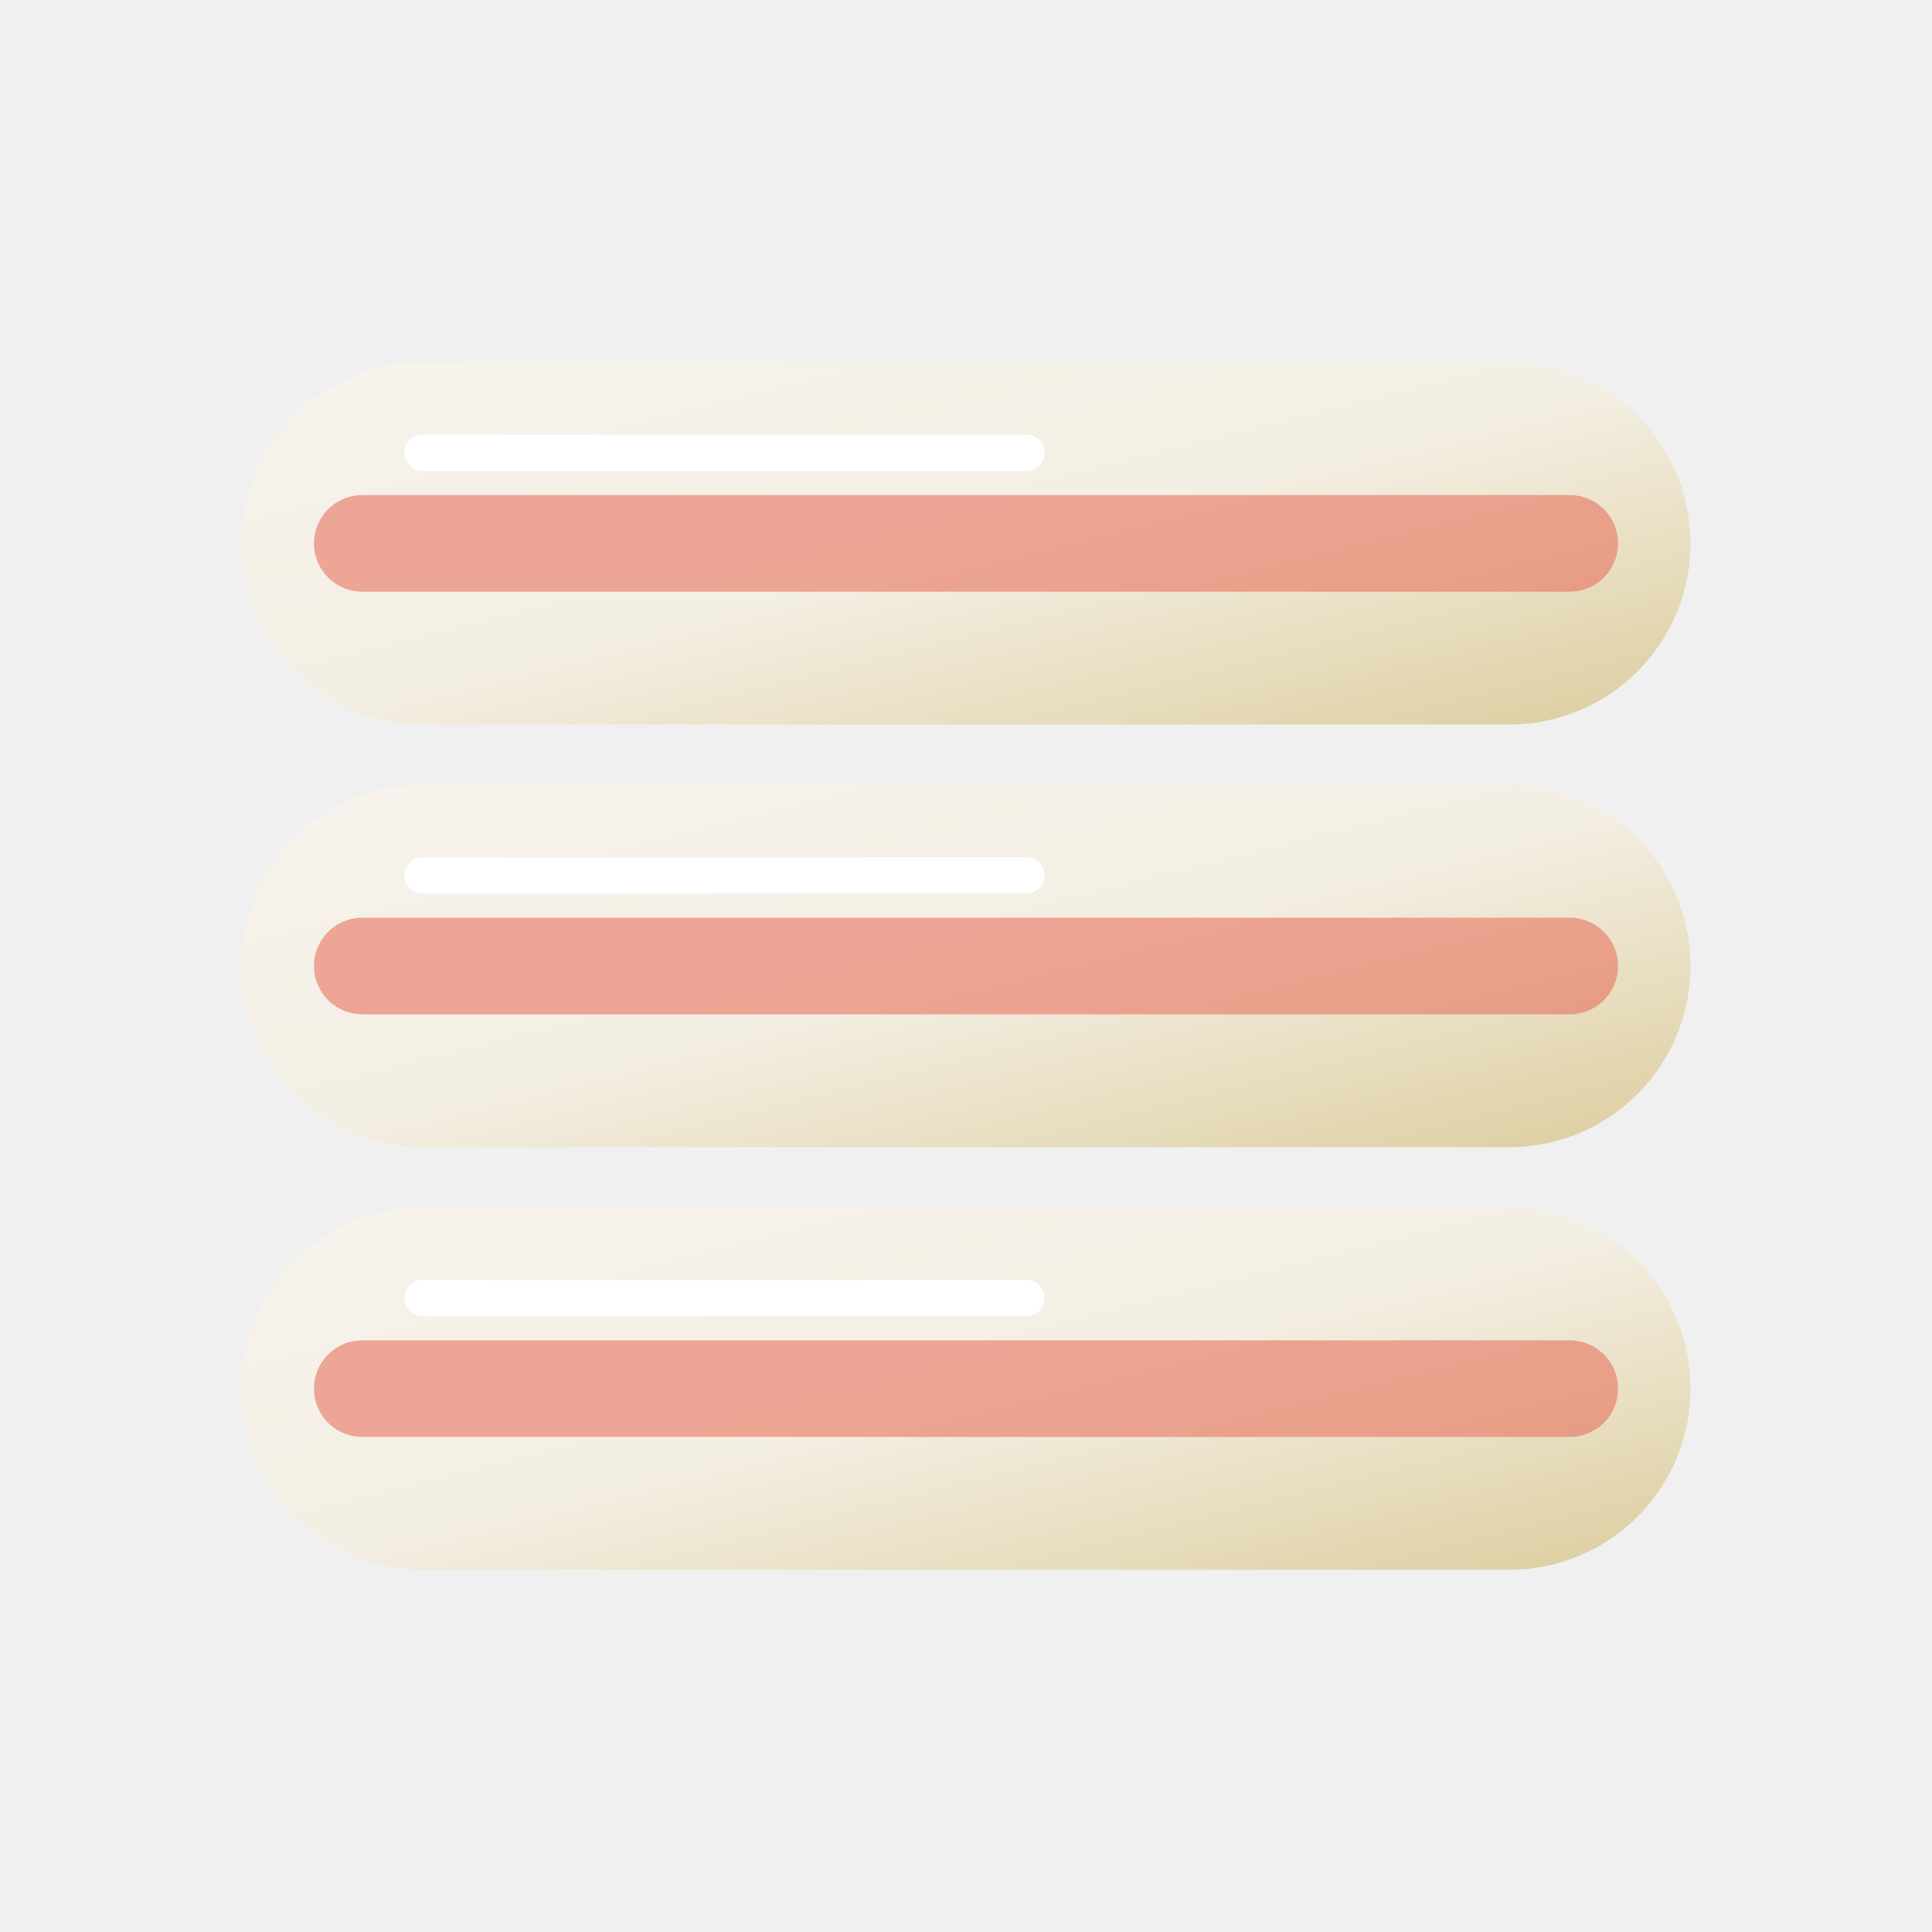
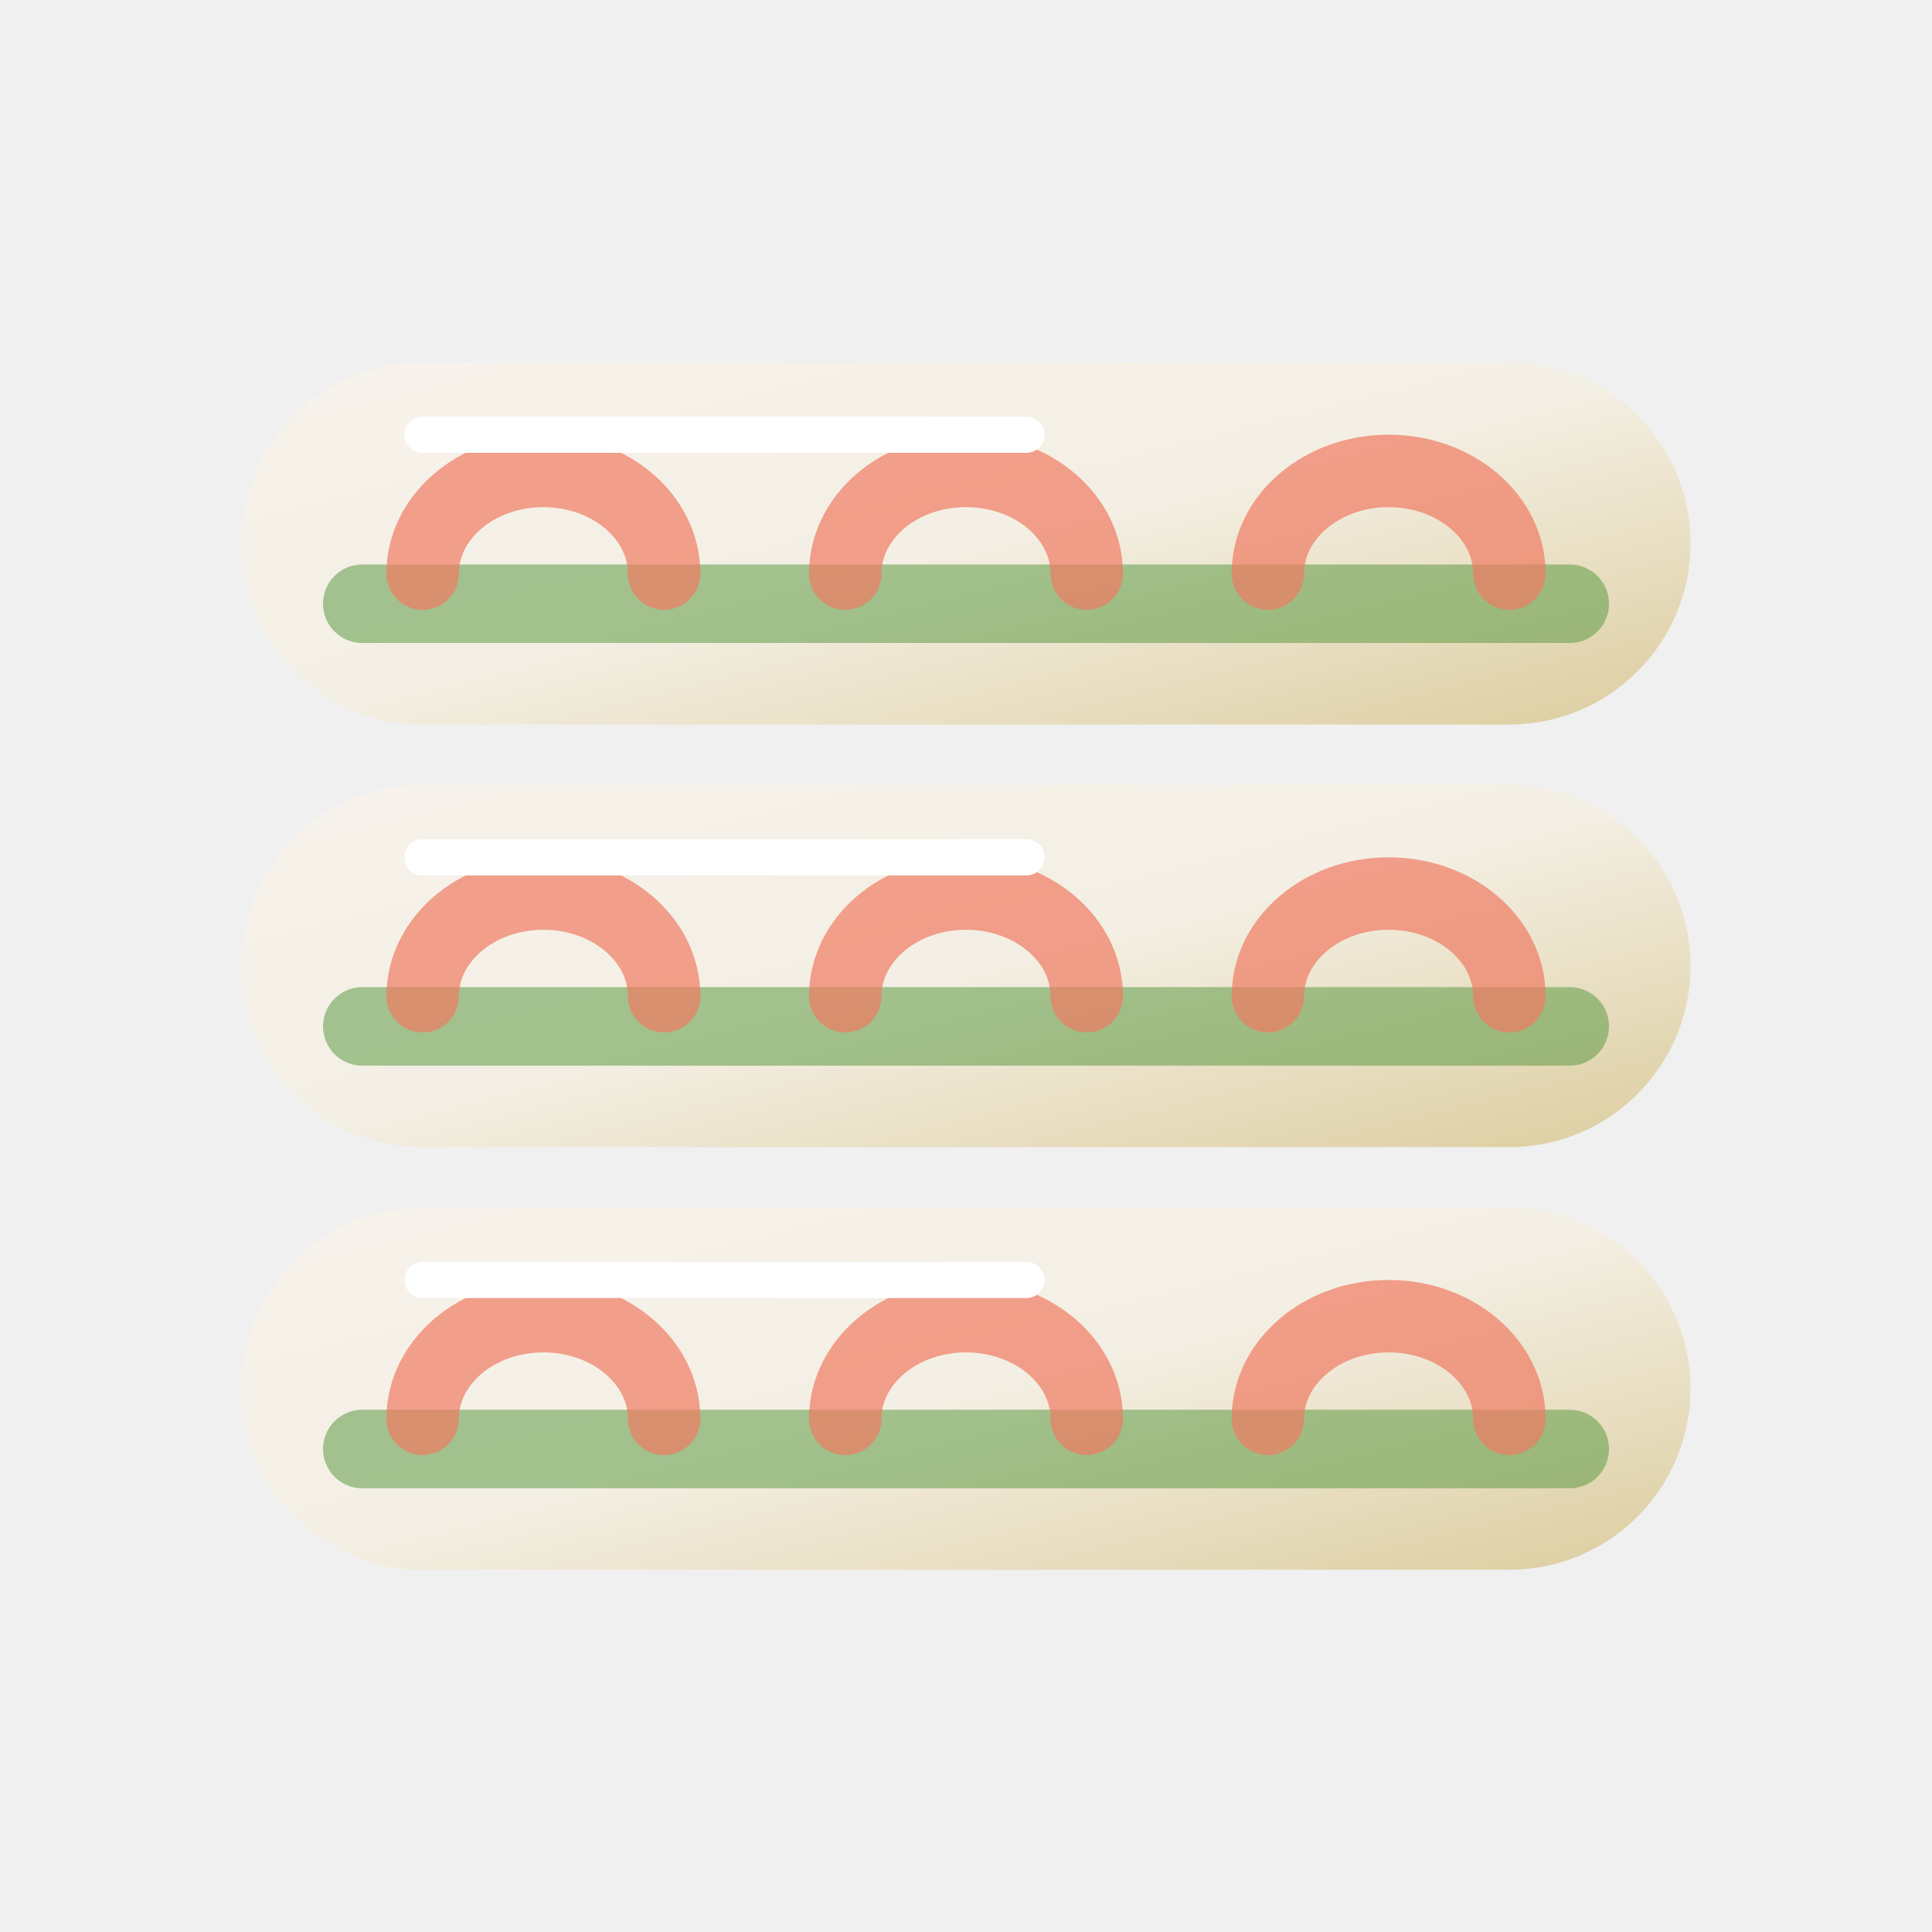
<svg xmlns="http://www.w3.org/2000/svg" width="64" height="64" viewBox="0 0 64 64">
  <defs>
    <linearGradient id="ff4efe4" x1="0" y1="0" x2="1" y2="1">
      <stop offset="0" stop-color="#f7f3ec" />
      <stop offset="0.5" stop-color="#f4efe4" />
      <stop offset="1" stop-color="#dccd9e" />
    </linearGradient>
  </defs>
  <rect x="8" y="12" width="48" height="12" rx="6" fill="url(#ff4efe4)" />
-   <path d="M12 18h40" stroke="#e8735f" stroke-width="3.2" stroke-linecap="round" opacity="0.6" />
-   <path d="M14 15h20" stroke="#ffffff" stroke-width="1.2" stroke-linecap="round" />
+   <path d="M12 20h40" stroke="#5f9a45" stroke-width="2.6" stroke-linecap="round" opacity="0.55" />
+   <path d="M14 19a4 3.4 0 0 1 8 0" stroke="#ef7a62" stroke-width="2.4" fill="none" stroke-linecap="round" opacity="0.7" />
+   <path d="M28 19a4 3.4 0 0 1 8 0" stroke="#ef7a62" stroke-width="2.4" fill="none" stroke-linecap="round" opacity="0.7" />
+   <path d="M42 19a4 3.4 0 0 1 8 0" stroke="#ef7a62" stroke-width="2.4" fill="none" stroke-linecap="round" opacity="0.7" />
+   <path d="M14 14.4h20" stroke="#ffffff" stroke-width="1.2" stroke-linecap="round" />
  <rect x="8" y="26" width="48" height="12" rx="6" fill="url(#ff4efe4)" />
-   <path d="M12 32h40" stroke="#e8735f" stroke-width="3.2" stroke-linecap="round" opacity="0.6" />
-   <path d="M14 29h20" stroke="#ffffff" stroke-width="1.2" stroke-linecap="round" />
+   <path d="M12 34h40" stroke="#5f9a45" stroke-width="2.6" stroke-linecap="round" opacity="0.55" />
+   <path d="M14 33a4 3.4 0 0 1 8 0" stroke="#ef7a62" stroke-width="2.4" fill="none" stroke-linecap="round" opacity="0.7" />
+   <path d="M28 33a4 3.4 0 0 1 8 0" stroke="#ef7a62" stroke-width="2.4" fill="none" stroke-linecap="round" opacity="0.7" />
+   <path d="M42 33a4 3.4 0 0 1 8 0" stroke="#ef7a62" stroke-width="2.4" fill="none" stroke-linecap="round" opacity="0.7" />
+   <path d="M14 28.4h20" stroke="#ffffff" stroke-width="1.2" stroke-linecap="round" />
  <rect x="8" y="40" width="48" height="12" rx="6" fill="url(#ff4efe4)" />
-   <path d="M12 46h40" stroke="#e8735f" stroke-width="3.2" stroke-linecap="round" opacity="0.6" />
-   <path d="M14 43h20" stroke="#ffffff" stroke-width="1.2" stroke-linecap="round" />
+   <path d="M12 48h40" stroke="#5f9a45" stroke-width="2.6" stroke-linecap="round" opacity="0.55" />
+   <path d="M14 47a4 3.4 0 0 1 8 0" stroke="#ef7a62" stroke-width="2.4" fill="none" stroke-linecap="round" opacity="0.7" />
+   <path d="M28 47a4 3.4 0 0 1 8 0" stroke="#ef7a62" stroke-width="2.4" fill="none" stroke-linecap="round" opacity="0.7" />
+   <path d="M42 47a4 3.4 0 0 1 8 0" stroke="#ef7a62" stroke-width="2.4" fill="none" stroke-linecap="round" opacity="0.7" />
+   <path d="M14 42.4h20" stroke="#ffffff" stroke-width="1.2" stroke-linecap="round" />
</svg>
